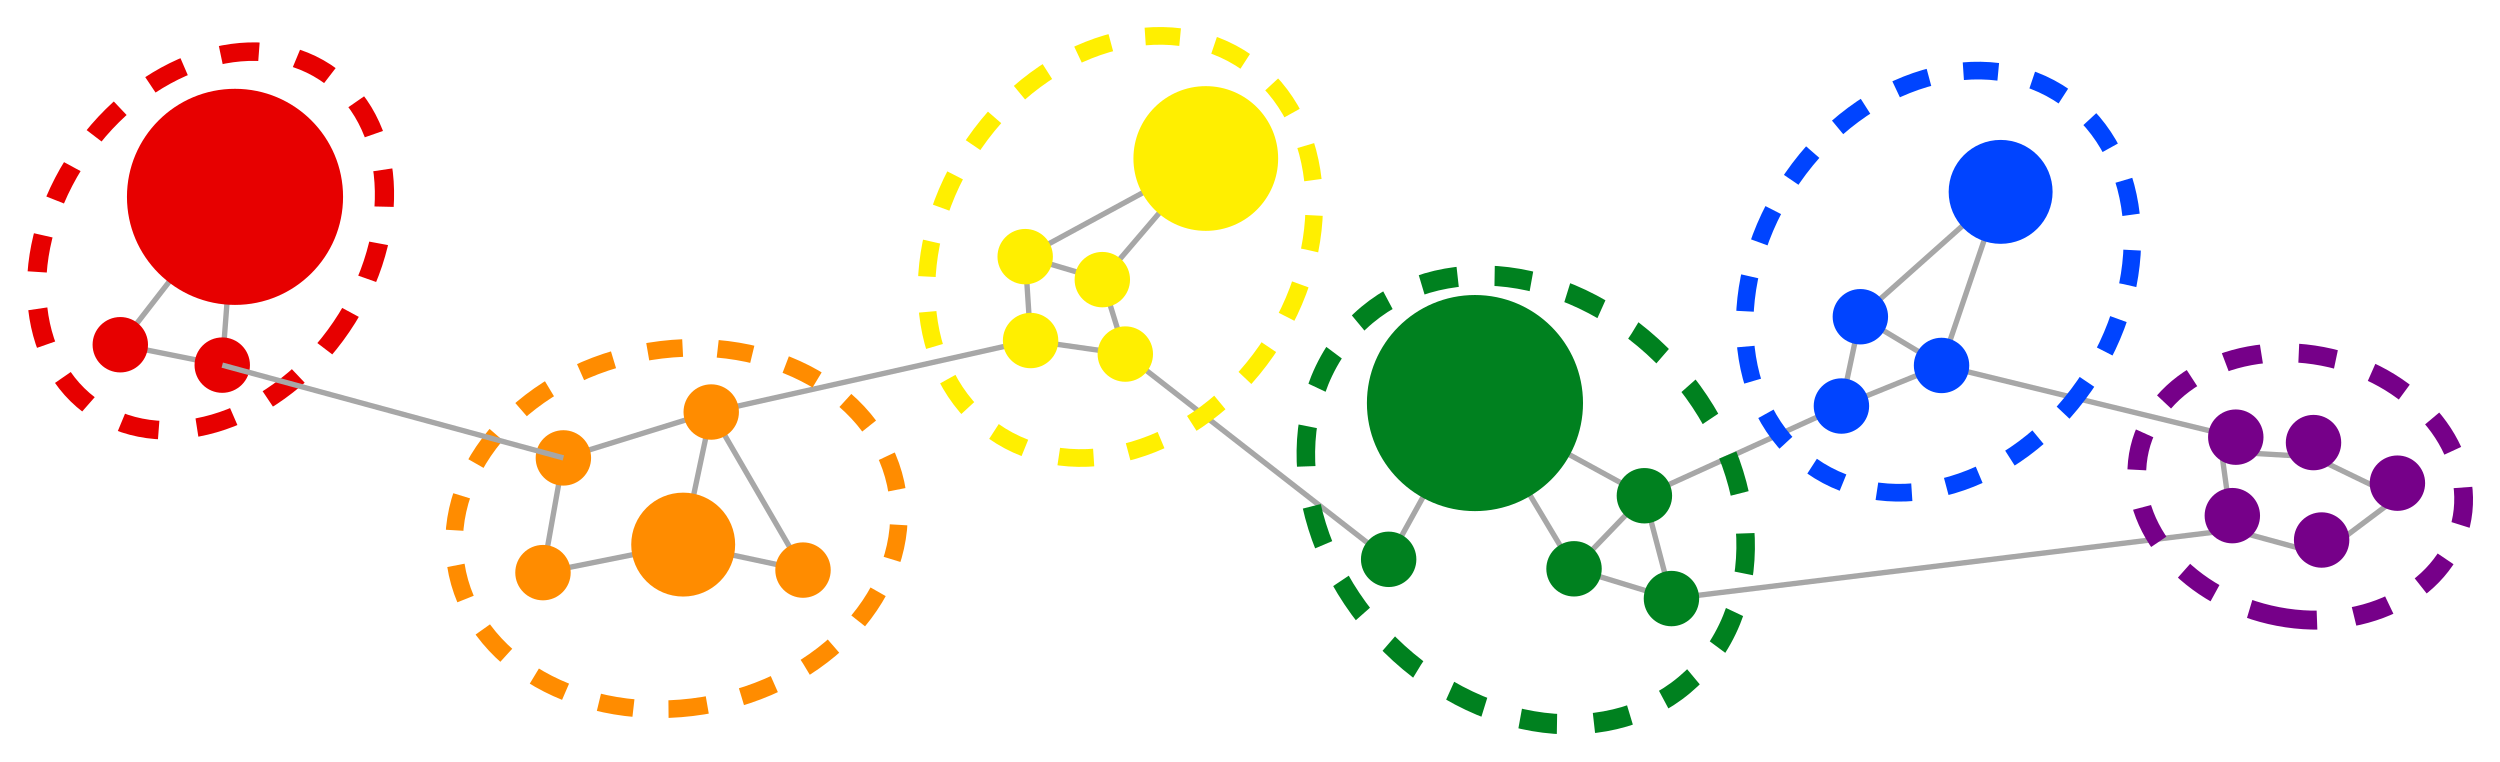
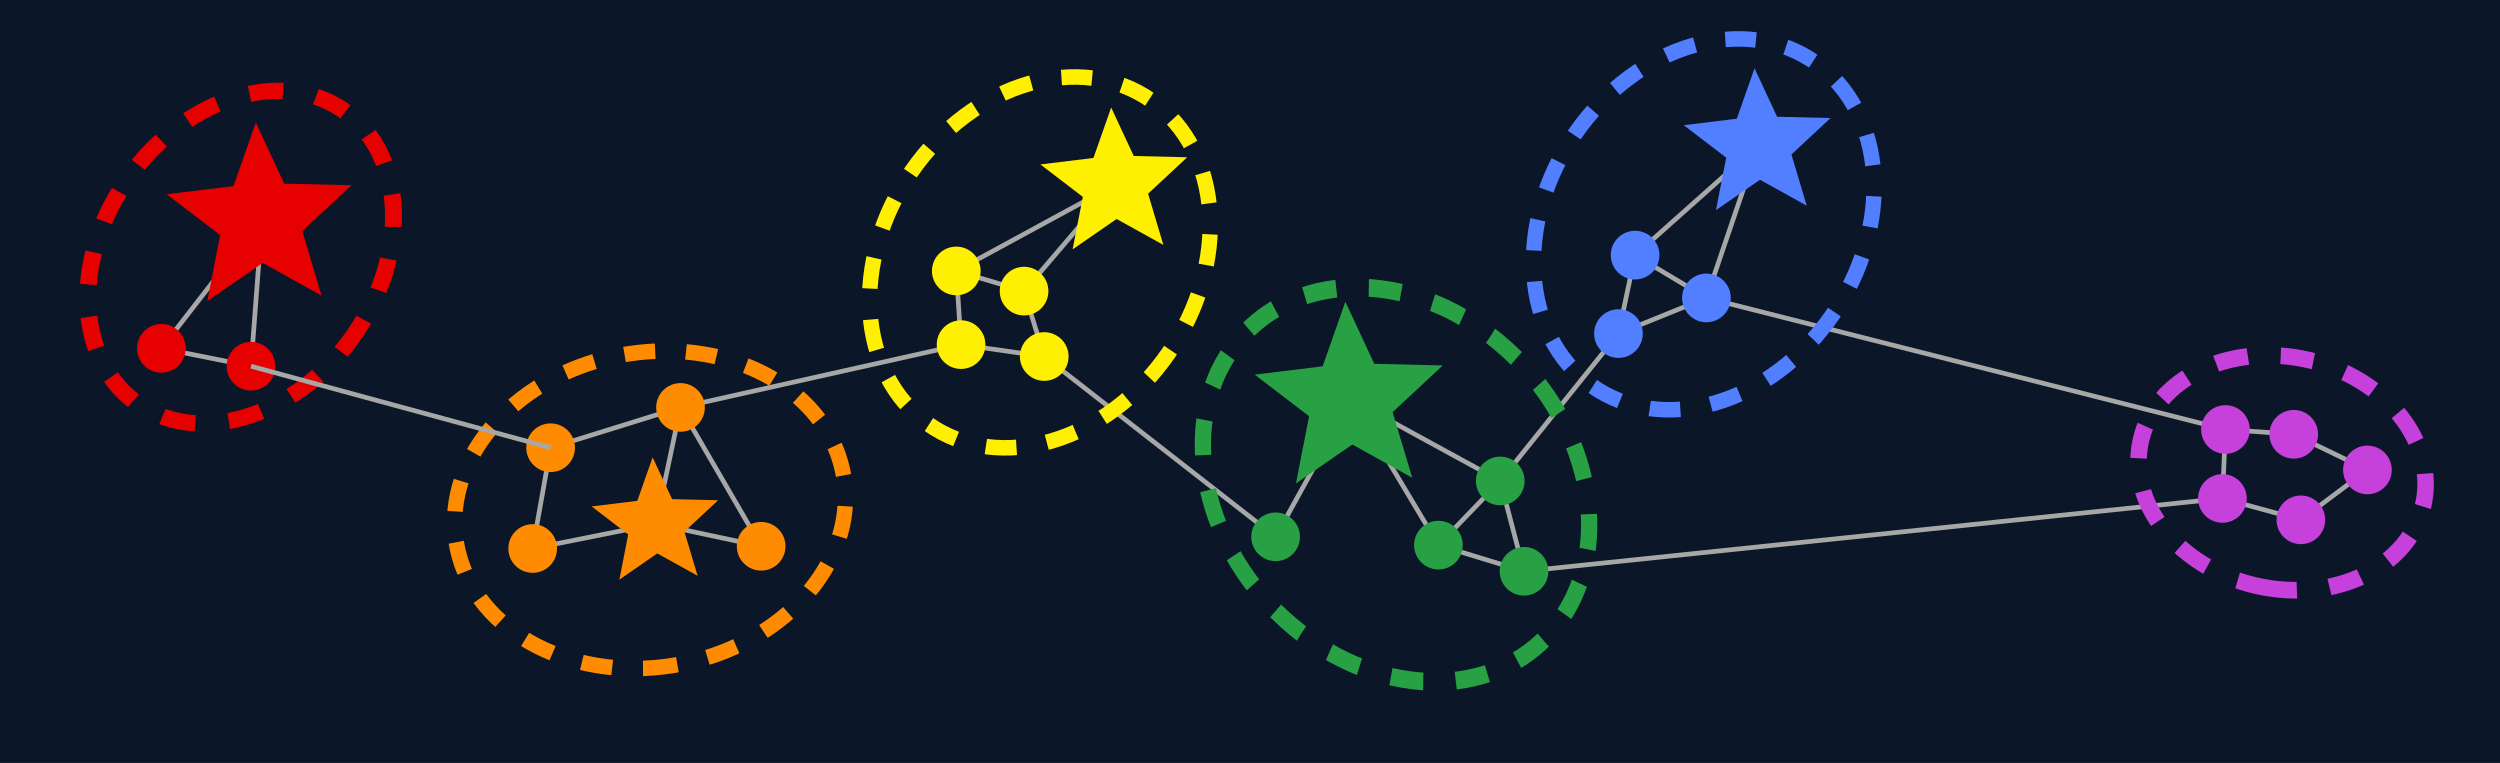
- <svg xmlns="http://www.w3.org/2000/svg" width="92.663mm" height="28.222mm" viewBox="0 0 92.663 28.222" version="1.1" id="svg902">
+ <svg xmlns="http://www.w3.org/2000/svg" width="92.888mm" height="28.348mm" viewBox="0 0 92.888 28.348" version="1.1" id="svg902">
  <defs id="defs896" />
-   <g id="layer1" transform="translate(-42.88326,-263.9443)">
-     <path style="fill:none;fill-rule:evenodd;stroke:#a7a7a7;stroke-width:0.199px;stroke-linecap:butt;stroke-linejoin:miter;stroke-opacity:1" d="m 87.576,269.819 -6.694,3.637 2.859,0.853 3.836,-4.49" id="path2070-6" />
-     <path style="fill:none;fill-rule:evenodd;stroke:#a7a7a7;stroke-width:0.199px;stroke-linecap:butt;stroke-linejoin:miter;stroke-opacity:1" d="m 94.354,284.676 -9.761,-7.608" id="path2078-7-5" />
-     <path style="fill:none;fill-rule:evenodd;stroke:#a7a7a7;stroke-width:0.199px;stroke-linecap:butt;stroke-linejoin:miter;stroke-opacity:1" d="M 84.593,277.068 83.741,274.309" id="path2072-6" />
-     <path style="fill:none;fill-rule:evenodd;stroke:#a7a7a7;stroke-width:0.199px;stroke-linecap:butt;stroke-linejoin:miter;stroke-opacity:1" d="m 80.882,273.457 0.201,3.109 3.511,0.502" id="path2074-9" />
-     <path style="fill:none;fill-rule:evenodd;stroke:#a7a7a7;stroke-width:0.199px;stroke-linecap:butt;stroke-linejoin:miter;stroke-opacity:1" d="m 103.833,282.318 7.302,-3.324 z" id="path2086-4-3" />
-     <path style="fill:none;fill-rule:evenodd;stroke:#a7a7a7;stroke-width:0.199px;stroke-linecap:butt;stroke-linejoin:miter;stroke-opacity:1" d="m 103.833,282.318 -2.608,2.708 -3.673,-6.143 z" id="path2076-3" />
-     <path style="fill:none;fill-rule:evenodd;stroke:#a7a7a7;stroke-width:0.199px;stroke-linecap:butt;stroke-linejoin:miter;stroke-opacity:1" d="m 94.354,284.676 3.198,-5.792" id="path2078-74" />
-     <path style="fill:none;fill-rule:evenodd;stroke:#a7a7a7;stroke-width:0.199px;stroke-linecap:butt;stroke-linejoin:miter;stroke-opacity:1" d="m 101.225,285.027 3.611,1.103 -1.003,-3.812" id="path2080-5" />
-     <path style="fill:none;fill-rule:evenodd;stroke:#a7a7a7;stroke-width:0.199px;stroke-linecap:butt;stroke-linejoin:miter;stroke-opacity:1" d="m 125.625,283.586 -0.401,-2.909 3.41,0.201 3.11,1.505 -2.809,2.106 -3.31,-0.903 -20.789,2.544" id="path2082-2" />
-     <path style="fill:none;fill-rule:evenodd;stroke:#a7a7a7;stroke-width:0.199px;stroke-linecap:butt;stroke-linejoin:miter;stroke-opacity:1" d="m 125.753,280.148 -10.906,-2.659" id="path2084-5" />
-     <path style="fill:none;fill-rule:evenodd;stroke:#a7a7a7;stroke-width:0.199px;stroke-linecap:butt;stroke-linejoin:miter;stroke-opacity:1" d="m 111.136,278.994 3.711,-1.505 -3.009,-1.806 z" id="path2086-4" />
-     <path style="fill:none;fill-rule:evenodd;stroke:#a7a7a7;stroke-width:0.199px;stroke-linecap:butt;stroke-linejoin:miter;stroke-opacity:1" d="m 111.838,275.684 5.199,-4.628" id="path2088-7" />
-     <path style="fill:none;fill-rule:evenodd;stroke:#a7a7a7;stroke-width:0.199px;stroke-linecap:butt;stroke-linejoin:miter;stroke-opacity:1" d="m 114.847,277.49 2.189,-6.434" id="path2090-4" />
-     <circle style="opacity:1;vector-effect:none;fill:#ffef00;fill-opacity:1;stroke:none;stroke-width:0.284;stroke-miterlimit:4;stroke-dasharray:none;stroke-opacity:1;paint-order:normal" id="path1104-30" cx="87.576" cy="269.819" r="2.682" />
-     <circle style="opacity:1;vector-effect:none;fill:#ffef00;fill-opacity:1;stroke:none;stroke-width:0.109;stroke-miterlimit:4;stroke-dasharray:none;stroke-opacity:1;paint-order:normal" id="path1104-3-0-68" cx="83.741" cy="274.309" r="1.027" />
-     <circle style="opacity:1;vector-effect:none;fill:#ffef00;fill-opacity:1;stroke:none;stroke-width:0.109;stroke-miterlimit:4;stroke-dasharray:none;stroke-opacity:1;paint-order:normal" id="path1104-3-0-6-8" cx="80.882" cy="273.457" r="1.027" />
-     <circle style="opacity:1;vector-effect:none;fill:#ffef00;fill-opacity:1;stroke:none;stroke-width:0.109;stroke-miterlimit:4;stroke-dasharray:none;stroke-opacity:1;paint-order:normal" id="path1104-3-0-61-3" cx="84.593" cy="277.068" r="1.027" />
-     <circle style="opacity:1;vector-effect:none;fill:#00811f;fill-opacity:1;stroke:none;stroke-width:0.109;stroke-miterlimit:4;stroke-dasharray:none;stroke-opacity:1;paint-order:normal" id="path1104-3-0-8-1" cx="103.833" cy="282.319" r="1.027" />
-     <circle style="opacity:1;vector-effect:none;fill:#00811f;fill-opacity:1;stroke:none;stroke-width:0.109;stroke-miterlimit:4;stroke-dasharray:none;stroke-opacity:1;paint-order:normal" id="path1104-3-0-7-4" cx="101.225" cy="285.027" r="1.027" />
-     <circle style="opacity:1;vector-effect:none;fill:#00811f;fill-opacity:1;stroke:none;stroke-width:0.109;stroke-miterlimit:4;stroke-dasharray:none;stroke-opacity:1;paint-order:normal" id="path1104-3-0-9-9" cx="104.836" cy="286.13" r="1.027" />
-     <circle style="opacity:1;vector-effect:none;fill:#00811f;fill-opacity:1;stroke:none;stroke-width:0.109;stroke-miterlimit:4;stroke-dasharray:none;stroke-opacity:1;paint-order:normal" id="path1104-3-0-20-2" cx="94.354" cy="284.676" r="1.027" />
-     <circle style="opacity:1;vector-effect:none;fill:#0044ff;fill-opacity:1;stroke:none;stroke-width:0.109;stroke-miterlimit:4;stroke-dasharray:none;stroke-opacity:1;paint-order:normal" id="path1104-3-0-23-0" cx="111.136" cy="278.994" r="1.027" />
-     <circle style="opacity:1;vector-effect:none;fill:#0044ff;fill-opacity:1;stroke:none;stroke-width:0.109;stroke-miterlimit:4;stroke-dasharray:none;stroke-opacity:1;paint-order:normal" id="path1104-3-0-75-6" cx="111.838" cy="275.684" r="1.027" />
-     <circle style="opacity:1;vector-effect:none;fill:#0044ff;fill-opacity:1;stroke:none;stroke-width:0.109;stroke-miterlimit:4;stroke-dasharray:none;stroke-opacity:1;paint-order:normal" id="path1104-3-0-92-8" cx="114.847" cy="277.49" r="1.027" />
-     <circle style="opacity:1;vector-effect:none;fill:#760089;fill-opacity:1;stroke:none;stroke-width:0.109;stroke-miterlimit:4;stroke-dasharray:none;stroke-opacity:1;paint-order:normal" id="path1104-3-0-28-9" cx="125.625" cy="283.057" r="1.027" />
-     <circle style="opacity:1;vector-effect:none;fill:#760089;fill-opacity:1;stroke:none;stroke-width:0.109;stroke-miterlimit:4;stroke-dasharray:none;stroke-opacity:1;paint-order:normal" id="path1104-3-0-97-2" cx="128.935" cy="283.96" r="1.027" />
-     <circle style="opacity:1;vector-effect:none;fill:#760089;fill-opacity:1;stroke:none;stroke-width:0.109;stroke-miterlimit:4;stroke-dasharray:none;stroke-opacity:1;paint-order:normal" id="path1104-3-0-3-6" cx="128.634" cy="280.349" r="1.027" />
-     <circle style="opacity:1;vector-effect:none;fill:#760089;fill-opacity:1;stroke:none;stroke-width:0.109;stroke-miterlimit:4;stroke-dasharray:none;stroke-opacity:1;paint-order:normal" id="path1104-3-0-612-6" cx="131.744" cy="281.853" r="1.027" />
-     <circle style="opacity:1;vector-effect:none;fill:#760089;fill-opacity:1;stroke:none;stroke-width:0.109;stroke-miterlimit:4;stroke-dasharray:none;stroke-opacity:1;paint-order:normal" id="path1104-3-0-93-4" cx="125.753" cy="280.148" r="1.027" />
-     <ellipse style="opacity:1;vector-effect:none;fill:none;fill-opacity:1;stroke:#ffef00;stroke-width:0.652;stroke-miterlimit:4;stroke-dasharray:1.303, 1.303;stroke-dashoffset:0;stroke-opacity:1;paint-order:normal" id="path5775" cx="224.791" cy="174.243" rx="6.64" ry="8.291" transform="matrix(0.8164581,0.5774047,-0.5688667,0.8224297,0,0)" />
-     <ellipse style="opacity:1;vector-effect:none;fill:none;fill-opacity:1;stroke:#0044ff;stroke-width:0.652;stroke-miterlimit:4;stroke-dasharray:1.303, 1.303;stroke-dashoffset:0;stroke-opacity:1;paint-order:normal" id="path5775-9" cx="250.464" cy="157.783" rx="6.64" ry="8.291" transform="matrix(0.8164581,0.5774047,-0.5688667,0.8224297,0,0)" />
-     <ellipse style="opacity:1;vector-effect:none;fill:none;fill-opacity:1;stroke:#00811f;stroke-width:0.717;stroke-miterlimit:4;stroke-dasharray:1.434, 1.434;stroke-dashoffset:0;stroke-opacity:1;paint-order:normal" id="path5775-9-5" cx="164.008" cy="-236.478" rx="7.439" ry="8.96" transform="matrix(-0.5369122,0.8436381,-0.7928584,-0.6094059,0,0)" />
-     <ellipse style="opacity:1;vector-effect:none;fill:none;fill-opacity:1;stroke:#760089;stroke-width:0.699;stroke-miterlimit:4;stroke-dasharray:1.397, 1.397;stroke-dashoffset:0;stroke-opacity:1;paint-order:normal" id="path5775-9-5-0" cx="260.248" cy="-157.141" rx="4.901" ry="6.102" transform="matrix(-0.1048368,0.9944894,-0.9890798,-0.1473808,0,0)" />
-     <circle r="1.926" cy="271.056" cx="117.037" id="path1104-6-3" style="opacity:1;vector-effect:none;fill:#0044ff;fill-opacity:1;stroke:none;stroke-width:0.204;stroke-miterlimit:4;stroke-dasharray:none;stroke-opacity:1;paint-order:normal" />
-     <circle r="4.005" cy="278.884" cx="97.553" id="path1104-3-6" style="opacity:1;vector-effect:none;fill:#00811f;fill-opacity:1;stroke:none;stroke-width:0.424;stroke-miterlimit:4;stroke-dasharray:none;stroke-opacity:1;paint-order:normal" />
-     <path style="fill:none;fill-rule:evenodd;stroke:#a7a7a7;stroke-width:0.199px;stroke-linecap:butt;stroke-linejoin:miter;stroke-opacity:1" d="m 51.594,271.241 -4.252,5.481 3.78,0.756 0.472,-6.237" id="path2070-6-1" />
-     <circle r="4.005" cy="271.241" cx="51.594" id="path1104-3-6-3" style="opacity:1;vector-effect:none;fill:#e70000;fill-opacity:1;stroke:none;stroke-width:0.424;stroke-miterlimit:4;stroke-dasharray:none;stroke-opacity:1;paint-order:normal" />
-     <circle style="opacity:1;vector-effect:none;fill:#e70000;fill-opacity:1;stroke:none;stroke-width:0.109;stroke-miterlimit:4;stroke-dasharray:none;stroke-opacity:1;paint-order:normal" id="path1104-3-0-2-4-7" cx="47.342" cy="276.722" r="1.027" />
-     <path style="fill:none;fill-rule:evenodd;stroke:#a7a7a7;stroke-width:0.199px;stroke-linecap:butt;stroke-linejoin:miter;stroke-opacity:1" d="m 69.245,279.216 -5.481,1.701 -0.756,4.252 5.197,-1.039 z" id="path2070-6-1-2" />
-     <circle style="opacity:1;vector-effect:none;fill:#ff8c00;fill-opacity:1;stroke:none;stroke-width:0.109;stroke-miterlimit:4;stroke-dasharray:none;stroke-opacity:1;paint-order:normal" id="path1104-3-0-2-4-2" cx="63.009" cy="285.169" r="1.027" />
-     <circle style="opacity:1;vector-effect:none;fill:#ff8c00;fill-opacity:1;stroke:none;stroke-width:0.109;stroke-miterlimit:4;stroke-dasharray:none;stroke-opacity:1;paint-order:normal" id="path1104-3-0-2-4-3" cx="63.765" cy="280.917" r="1.027" />
-     <path style="fill:none;fill-rule:evenodd;stroke:#a7a7a7;stroke-width:0.199px;stroke-linecap:butt;stroke-linejoin:miter;stroke-opacity:1" d="m 68.206,284.13 4.441,0.945 -3.402,-5.859 11.837,-2.65" id="path2070-6-1-7" />
-     <circle style="opacity:1;vector-effect:none;fill:#ffef00;fill-opacity:1;stroke:none;stroke-width:0.109;stroke-miterlimit:4;stroke-dasharray:none;stroke-opacity:1;paint-order:normal" id="path1104-3-0-2-4" cx="81.082" cy="276.566" r="1.027" />
-     <circle style="opacity:1;vector-effect:none;fill:#e70000;fill-opacity:1;stroke:none;stroke-width:0.109;stroke-miterlimit:4;stroke-dasharray:none;stroke-opacity:1;paint-order:normal" id="path1104-3-0-2-4-5" cx="51.121" cy="277.478" r="1.027" />
-     <circle style="opacity:1;vector-effect:none;fill:#ff8c00;fill-opacity:1;stroke:none;stroke-width:0.109;stroke-miterlimit:4;stroke-dasharray:none;stroke-opacity:1;paint-order:normal" id="path1104-3-0-2-4-56" cx="69.245" cy="279.216" r="1.027" />
-     <circle style="opacity:1;vector-effect:none;fill:#ff8c00;fill-opacity:1;stroke:none;stroke-width:0.109;stroke-miterlimit:4;stroke-dasharray:none;stroke-opacity:1;paint-order:normal" id="path1104-3-0-2-4-9" cx="72.647" cy="285.075" r="1.027" />
-     <circle r="1.926" cy="284.13" cx="68.206" id="path1104-6-3-6" style="opacity:1;vector-effect:none;fill:#ff8c00;fill-opacity:1;stroke:none;stroke-width:0.204;stroke-miterlimit:4;stroke-dasharray:none;stroke-opacity:1;paint-order:normal" />
-     <ellipse style="opacity:1;vector-effect:none;fill:none;fill-opacity:1;stroke:#ff8c00;stroke-width:0.652;stroke-miterlimit:4;stroke-dasharray:1.303, 1.303;stroke-dashoffset:0;stroke-opacity:1;paint-order:normal" id="path5775-0" cx="290.779" cy="-24.639" rx="6.64" ry="8.291" transform="matrix(0.1500787,0.9886741,-0.9870567,0.1603715,0,0)" />
-     <ellipse style="opacity:1;vector-effect:none;fill:none;fill-opacity:1;stroke:#e70000;stroke-width:0.699;stroke-miterlimit:4;stroke-dasharray:1.397, 1.397;stroke-dashoffset:0;stroke-opacity:1;paint-order:normal" id="path5775-9-5-0-9" cx="187.61" cy="212.733" rx="5.813" ry="7.55" transform="matrix(0.8703497,0.4924342,-0.5292991,0.8484353,0,0)" />
-     <path style="fill:none;fill-rule:evenodd;stroke:#a7a7a7;stroke-width:0.199px;stroke-linecap:butt;stroke-linejoin:miter;stroke-opacity:1" d="m 51.121,277.478 12.643,3.439" id="path2070-6-1-7-6" />
+   <g id="layer1" transform="translate(-42.78877,-263.9124)">
+     <rect style="opacity:1;vector-effect:none;fill:#0b1728;fill-opacity:1;stroke:none;stroke-width:0.365;stroke-miterlimit:4;stroke-dasharray:none;stroke-dashoffset:0;stroke-opacity:1;paint-order:normal" id="rect3861" width="92.888" height="28.348" x="42.789" y="263.912" />
+     <path style="fill:none;fill-rule:evenodd;stroke:#a7a7a7;stroke-width:0.175px;stroke-linecap:butt;stroke-linejoin:miter;stroke-opacity:1" d="m 84.215,270.776 -5.895,3.203 2.517,0.751 3.377,-3.954" id="path2070-6" />
+     <path style="fill:none;fill-rule:evenodd;stroke:#a7a7a7;stroke-width:0.175px;stroke-linecap:butt;stroke-linejoin:miter;stroke-opacity:1" d="m 90.184,283.858 -8.596,-6.699" id="path2078-7-5" />
+     <path style="fill:none;fill-rule:evenodd;stroke:#a7a7a7;stroke-width:0.175px;stroke-linecap:butt;stroke-linejoin:miter;stroke-opacity:1" d="m 81.588,277.158 -0.751,-2.429" id="path2072-6" />
+     <path style="fill:none;fill-rule:evenodd;stroke:#a7a7a7;stroke-width:0.175px;stroke-linecap:butt;stroke-linejoin:miter;stroke-opacity:1" d="m 78.32,273.979 0.177,2.738 3.091,0.442" id="path2074-9" />
+     <path style="fill:none;fill-rule:evenodd;stroke:#a7a7a7;stroke-width:0.175px;stroke-linecap:butt;stroke-linejoin:miter;stroke-opacity:1" d="m 98.531,281.782 4.392,-5.475 z" id="path2086-4-3" />
+     <path style="fill:none;fill-rule:evenodd;stroke:#a7a7a7;stroke-width:0.175px;stroke-linecap:butt;stroke-linejoin:miter;stroke-opacity:1" d="m 98.531,281.782 -2.297,2.385 -3.234,-5.409 z" id="path2076-3" />
+     <path style="fill:none;fill-rule:evenodd;stroke:#a7a7a7;stroke-width:0.175px;stroke-linecap:butt;stroke-linejoin:miter;stroke-opacity:1" d="m 90.184,283.858 2.817,-5.1" id="path2078-74" />
+     <path style="fill:none;fill-rule:evenodd;stroke:#a7a7a7;stroke-width:0.175px;stroke-linecap:butt;stroke-linejoin:miter;stroke-opacity:1" d="m 96.234,284.167 3.18,0.972 -0.883,-3.356" id="path2080-5" />
+     <path style="fill:none;fill-rule:evenodd;stroke:#a7a7a7;stroke-width:0.175px;stroke-linecap:butt;stroke-linejoin:miter;stroke-opacity:1" d="m 125.363,282.432 0.113,-2.562 2.537,0.177 2.738,1.325 -2.473,1.855 -2.915,-0.795 -25.949,2.706" id="path2082-2" />
+     <path style="fill:none;fill-rule:evenodd;stroke:#a7a7a7;stroke-width:0.175px;stroke-linecap:butt;stroke-linejoin:miter;stroke-opacity:1" d="m 125.476,279.871 -19.285,-4.889" id="path2084-5" />
+     <path style="fill:none;fill-rule:evenodd;stroke:#a7a7a7;stroke-width:0.175px;stroke-linecap:butt;stroke-linejoin:miter;stroke-opacity:1" d="m 102.923,276.307 3.268,-1.325 -2.65,-1.59 z" id="path2086-4" />
+     <path style="fill:none;fill-rule:evenodd;stroke:#a7a7a7;stroke-width:0.175px;stroke-linecap:butt;stroke-linejoin:miter;stroke-opacity:1" d="m 103.541,273.392 4.578,-4.075" id="path2088-7" />
+     <path style="fill:none;fill-rule:evenodd;stroke:#a7a7a7;stroke-width:0.175px;stroke-linecap:butt;stroke-linejoin:miter;stroke-opacity:1" d="m 106.191,274.982 1.928,-5.665" id="path2090-4" />
+     <circle style="opacity:1;vector-effect:none;fill:#ffef00;fill-opacity:1;stroke:none;stroke-width:0.096;stroke-miterlimit:4;stroke-dasharray:none;stroke-opacity:1;paint-order:normal" id="path1104-3-0-68" cx="80.838" cy="274.729" r="0.904" />
+     <circle style="opacity:1;vector-effect:none;fill:#ffef00;fill-opacity:1;stroke:none;stroke-width:0.096;stroke-miterlimit:4;stroke-dasharray:none;stroke-opacity:1;paint-order:normal" id="path1104-3-0-6-8" cx="78.32" cy="273.979" r="0.904" />
+     <circle style="opacity:1;vector-effect:none;fill:#ffef00;fill-opacity:1;stroke:none;stroke-width:0.096;stroke-miterlimit:4;stroke-dasharray:none;stroke-opacity:1;paint-order:normal" id="path1104-3-0-61-3" cx="81.588" cy="277.159" r="0.904" />
+     <circle style="opacity:1;vector-effect:none;fill:#27a144;fill-opacity:1;stroke:none;stroke-width:0.096;stroke-miterlimit:4;stroke-dasharray:none;stroke-opacity:1;paint-order:normal" id="path1104-3-0-8-1" cx="98.531" cy="281.782" r="0.904" />
+     <circle style="opacity:1;vector-effect:none;fill:#27a144;fill-opacity:1;stroke:none;stroke-width:0.096;stroke-miterlimit:4;stroke-dasharray:none;stroke-opacity:1;paint-order:normal" id="path1104-3-0-7-4" cx="96.234" cy="284.167" r="0.904" />
+     <circle style="opacity:1;vector-effect:none;fill:#27a144;fill-opacity:1;stroke:none;stroke-width:0.096;stroke-miterlimit:4;stroke-dasharray:none;stroke-opacity:1;paint-order:normal" id="path1104-3-0-9-9" cx="99.414" cy="285.139" r="0.904" />
+     <circle style="opacity:1;vector-effect:none;fill:#27a144;fill-opacity:1;stroke:none;stroke-width:0.096;stroke-miterlimit:4;stroke-dasharray:none;stroke-opacity:1;paint-order:normal" id="path1104-3-0-20-2" cx="90.184" cy="283.858" r="0.904" />
+     <circle style="opacity:1;vector-effect:none;fill:#517fff;fill-opacity:1;stroke:none;stroke-width:0.096;stroke-miterlimit:4;stroke-dasharray:none;stroke-opacity:1;paint-order:normal" id="path1104-3-0-23-0" cx="102.923" cy="276.307" r="0.904" />
+     <circle style="opacity:1;vector-effect:none;fill:#517fff;fill-opacity:1;stroke:none;stroke-width:0.096;stroke-miterlimit:4;stroke-dasharray:none;stroke-opacity:1;paint-order:normal" id="path1104-3-0-75-6" cx="103.541" cy="273.392" r="0.904" />
+     <circle style="opacity:1;vector-effect:none;fill:#517fff;fill-opacity:1;stroke:none;stroke-width:0.096;stroke-miterlimit:4;stroke-dasharray:none;stroke-opacity:1;paint-order:normal" id="path1104-3-0-92-8" cx="106.191" cy="274.982" r="0.904" />
+     <circle style="opacity:1;vector-effect:none;fill:#c641db;fill-opacity:1;stroke:none;stroke-width:0.096;stroke-miterlimit:4;stroke-dasharray:none;stroke-opacity:1;paint-order:normal" id="path1104-3-0-28-9" cx="125.363" cy="282.432" r="0.904" />
+     <circle style="opacity:1;vector-effect:none;fill:#c641db;fill-opacity:1;stroke:none;stroke-width:0.096;stroke-miterlimit:4;stroke-dasharray:none;stroke-opacity:1;paint-order:normal" id="path1104-3-0-97-2" cx="128.278" cy="283.227" r="0.904" />
+     <circle style="opacity:1;vector-effect:none;fill:#c641db;fill-opacity:1;stroke:none;stroke-width:0.096;stroke-miterlimit:4;stroke-dasharray:none;stroke-opacity:1;paint-order:normal" id="path1104-3-0-3-6" cx="128.013" cy="280.048" r="0.904" />
+     <circle style="opacity:1;vector-effect:none;fill:#c641db;fill-opacity:1;stroke:none;stroke-width:0.096;stroke-miterlimit:4;stroke-dasharray:none;stroke-opacity:1;paint-order:normal" id="path1104-3-0-612-6" cx="130.751" cy="281.373" r="0.904" />
+     <circle style="opacity:1;vector-effect:none;fill:#c641db;fill-opacity:1;stroke:none;stroke-width:0.096;stroke-miterlimit:4;stroke-dasharray:none;stroke-opacity:1;paint-order:normal" id="path1104-3-0-93-4" cx="125.476" cy="279.871" r="0.904" />
+     <ellipse style="opacity:1;vector-effect:none;fill:none;fill-opacity:1;stroke:#ffef00;stroke-width:0.574;stroke-miterlimit:4;stroke-dasharray:1.147, 1.147;stroke-dashoffset:0;stroke-opacity:1;paint-order:normal" id="path5775" cx="222.658" cy="176.427" rx="5.847" ry="7.301" transform="matrix(0.8164581,0.5774047,-0.5688667,0.8224297,0,0)" />
+     <ellipse style="opacity:1;vector-effect:none;fill:none;fill-opacity:1;stroke:#517fff;stroke-width:0.574;stroke-miterlimit:4;stroke-dasharray:1.147, 1.147;stroke-dashoffset:0;stroke-opacity:1;paint-order:normal" id="path5775-9" cx="242.14" cy="161.029" rx="5.847" ry="7.301" transform="matrix(0.8164581,0.5774047,-0.5688667,0.8224297,0,0)" />
+     <ellipse style="opacity:1;vector-effect:none;fill:none;fill-opacity:1;stroke:#27a144;stroke-width:0.631;stroke-miterlimit:4;stroke-dasharray:1.263, 1.263;stroke-dashoffset:0;stroke-opacity:1;paint-order:normal" id="path5775-9-5" cx="166.489" cy="-232.133" rx="6.551" ry="7.89" transform="matrix(-0.5369122,0.8436381,-0.7928584,-0.6094059,0,0)" />
+     <ellipse style="opacity:1;vector-effect:none;fill:none;fill-opacity:1;stroke:#c641db;stroke-width:0.615;stroke-miterlimit:4;stroke-dasharray:1.23, 1.23;stroke-dashoffset:0;stroke-opacity:1;paint-order:normal" id="path5775-9-5-0" cx="259.841" cy="-156.529" rx="4.316" ry="5.373" transform="matrix(-0.1048368,0.9944894,-0.9890798,-0.1473808,0,0)" />
+     <path style="fill:none;fill-rule:evenodd;stroke:#a7a7a7;stroke-width:0.175px;stroke-linecap:butt;stroke-linejoin:miter;stroke-opacity:1" d="m 52.53,272.027 -3.744,4.826 3.328,0.666 0.416,-5.492" id="path2070-6-1" />
+     <path style="opacity:1;vector-effect:none;fill:#e70000;fill-opacity:1;stroke:none;stroke-width:0.242;stroke-miterlimit:4;stroke-dasharray:none;stroke-dashoffset:0;stroke-opacity:1;paint-order:normal" id="path4686" d="m 54.735,274.895 -2.186,-1.214 -2.058,1.421 0.478,-2.454 -1.987,-1.518 2.482,-0.303 0.83,-2.359 1.056,2.267 2.5,0.06 -1.83,1.704 z" />
+     <circle style="opacity:1;vector-effect:none;fill:#e70000;fill-opacity:1;stroke:none;stroke-width:0.096;stroke-miterlimit:4;stroke-dasharray:none;stroke-opacity:1;paint-order:normal" id="path1104-3-0-2-4-7" cx="48.785" cy="276.854" r="0.904" />
+     <path style="fill:none;fill-rule:evenodd;stroke:#a7a7a7;stroke-width:0.175px;stroke-linecap:butt;stroke-linejoin:miter;stroke-opacity:1" d="m 68.073,279.05 -4.826,1.498 -0.666,3.744 4.577,-0.915 z" id="path2070-6-1-2" />
+     <circle style="opacity:1;vector-effect:none;fill:#ff8c00;fill-opacity:1;stroke:none;stroke-width:0.096;stroke-miterlimit:4;stroke-dasharray:none;stroke-opacity:1;paint-order:normal" id="path1104-3-0-2-4-2" cx="62.581" cy="284.292" r="0.904" />
+     <circle style="opacity:1;vector-effect:none;fill:#ff8c00;fill-opacity:1;stroke:none;stroke-width:0.096;stroke-miterlimit:4;stroke-dasharray:none;stroke-opacity:1;paint-order:normal" id="path1104-3-0-2-4-3" cx="63.247" cy="280.548" r="0.904" />
+     <path style="fill:none;fill-rule:evenodd;stroke:#a7a7a7;stroke-width:0.175px;stroke-linecap:butt;stroke-linejoin:miter;stroke-opacity:1" d="m 67.158,283.377 3.911,0.832 -2.996,-5.159 10.424,-2.333" id="path2070-6-1-7" />
+     <circle style="opacity:1;vector-effect:none;fill:#ffef00;fill-opacity:1;stroke:none;stroke-width:0.096;stroke-miterlimit:4;stroke-dasharray:none;stroke-opacity:1;paint-order:normal" id="path1104-3-0-2-4" cx="78.497" cy="276.717" r="0.904" />
+     <circle style="opacity:1;vector-effect:none;fill:#e70000;fill-opacity:1;stroke:none;stroke-width:0.096;stroke-miterlimit:4;stroke-dasharray:none;stroke-opacity:1;paint-order:normal" id="path1104-3-0-2-4-5" cx="52.114" cy="277.519" r="0.904" />
+     <circle style="opacity:1;vector-effect:none;fill:#ff8c00;fill-opacity:1;stroke:none;stroke-width:0.096;stroke-miterlimit:4;stroke-dasharray:none;stroke-opacity:1;paint-order:normal" id="path1104-3-0-2-4-56" cx="68.073" cy="279.05" r="0.904" />
+     <circle style="opacity:1;vector-effect:none;fill:#ff8c00;fill-opacity:1;stroke:none;stroke-width:0.096;stroke-miterlimit:4;stroke-dasharray:none;stroke-opacity:1;paint-order:normal" id="path1104-3-0-2-4-9" cx="71.069" cy="284.209" r="0.904" />
+     <path style="opacity:1;vector-effect:none;fill:#ff8c00;fill-opacity:1;stroke:none;stroke-width:0.166;stroke-miterlimit:4;stroke-dasharray:none;stroke-dashoffset:0;stroke-opacity:1;paint-order:normal" id="path4686-3" d="m 68.708,285.306 -1.497,-0.831 -1.409,0.973 0.328,-1.68 -1.36,-1.039 1.699,-0.208 0.568,-1.615 0.723,1.552 1.711,0.041 -1.253,1.167 z" />
+     <ellipse style="opacity:1;vector-effect:none;fill:none;fill-opacity:1;stroke:#ff8c00;stroke-width:0.574;stroke-miterlimit:4;stroke-dasharray:1.147, 1.147;stroke-dashoffset:0;stroke-opacity:1;paint-order:normal" id="path5775-0" cx="289.943" cy="-23.734" rx="5.847" ry="7.301" transform="matrix(0.1500787,0.9886741,-0.9870567,0.1603715,0,0)" />
+     <ellipse style="opacity:1;vector-effect:none;fill:none;fill-opacity:1;stroke:#e70000;stroke-width:0.615;stroke-miterlimit:4;stroke-dasharray:1.23, 1.23;stroke-dashoffset:0;stroke-opacity:1;paint-order:normal" id="path5775-9-5-0-9" cx="188.81" cy="212.733" rx="5.119" ry="6.649" transform="matrix(0.8703497,0.4924342,-0.5292991,0.8484353,0,0)" />
+     <path style="fill:none;fill-rule:evenodd;stroke:#a7a7a7;stroke-width:0.175px;stroke-linecap:butt;stroke-linejoin:miter;stroke-opacity:1" d="m 52.114,277.519 11.133,3.029" id="path2070-6-1-7-6" />
+     <path style="opacity:1;vector-effect:none;fill:#ffef00;fill-opacity:1;stroke:none;stroke-width:0.192;stroke-miterlimit:4;stroke-dasharray:none;stroke-dashoffset:0;stroke-opacity:1;paint-order:normal" id="path4686-6" d="m 86.014,273.013 -1.737,-0.964 -1.635,1.129 0.38,-1.95 -1.578,-1.206 1.972,-0.241 0.659,-1.874 0.838,1.801 1.986,0.048 -1.453,1.354 z" />
+     <path style="opacity:1;vector-effect:none;fill:#27a144;fill-opacity:1;stroke:none;stroke-width:0.246;stroke-miterlimit:4;stroke-dasharray:none;stroke-dashoffset:0;stroke-opacity:1;paint-order:normal" id="path4686-6-7" d="m 95.26,281.663 -2.225,-1.235 -2.094,1.446 0.487,-2.497 -2.022,-1.545 2.526,-0.309 0.844,-2.4 1.074,2.307 2.544,0.061 -1.862,1.734 z" />
+     <path style="opacity:1;vector-effect:none;fill:#517fff;fill-opacity:1;stroke:none;stroke-width:0.192;stroke-miterlimit:4;stroke-dasharray:none;stroke-dashoffset:0;stroke-opacity:1;paint-order:normal" id="path4686-6-5" d="m 109.918,271.555 -1.737,-0.964 -1.635,1.129 0.38,-1.95 -1.578,-1.206 1.972,-0.241 0.659,-1.874 0.838,1.801 1.986,0.048 -1.453,1.354 z" />
  </g>
</svg>
